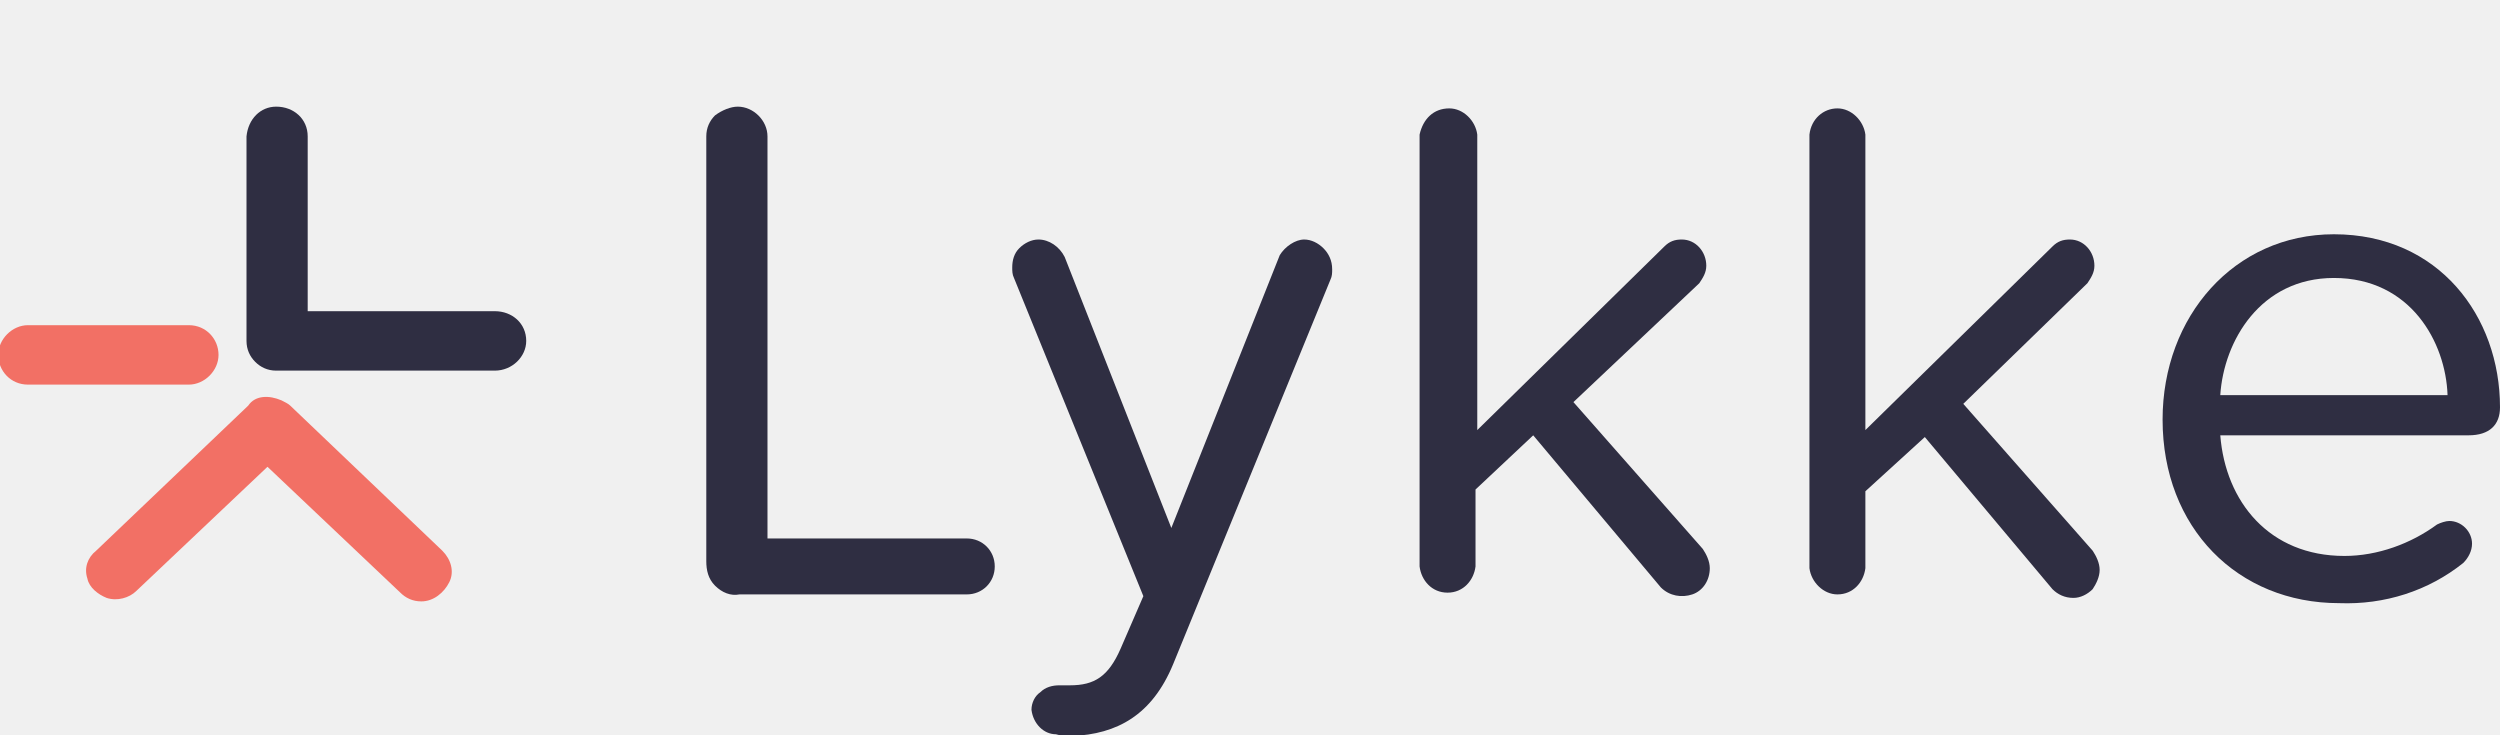
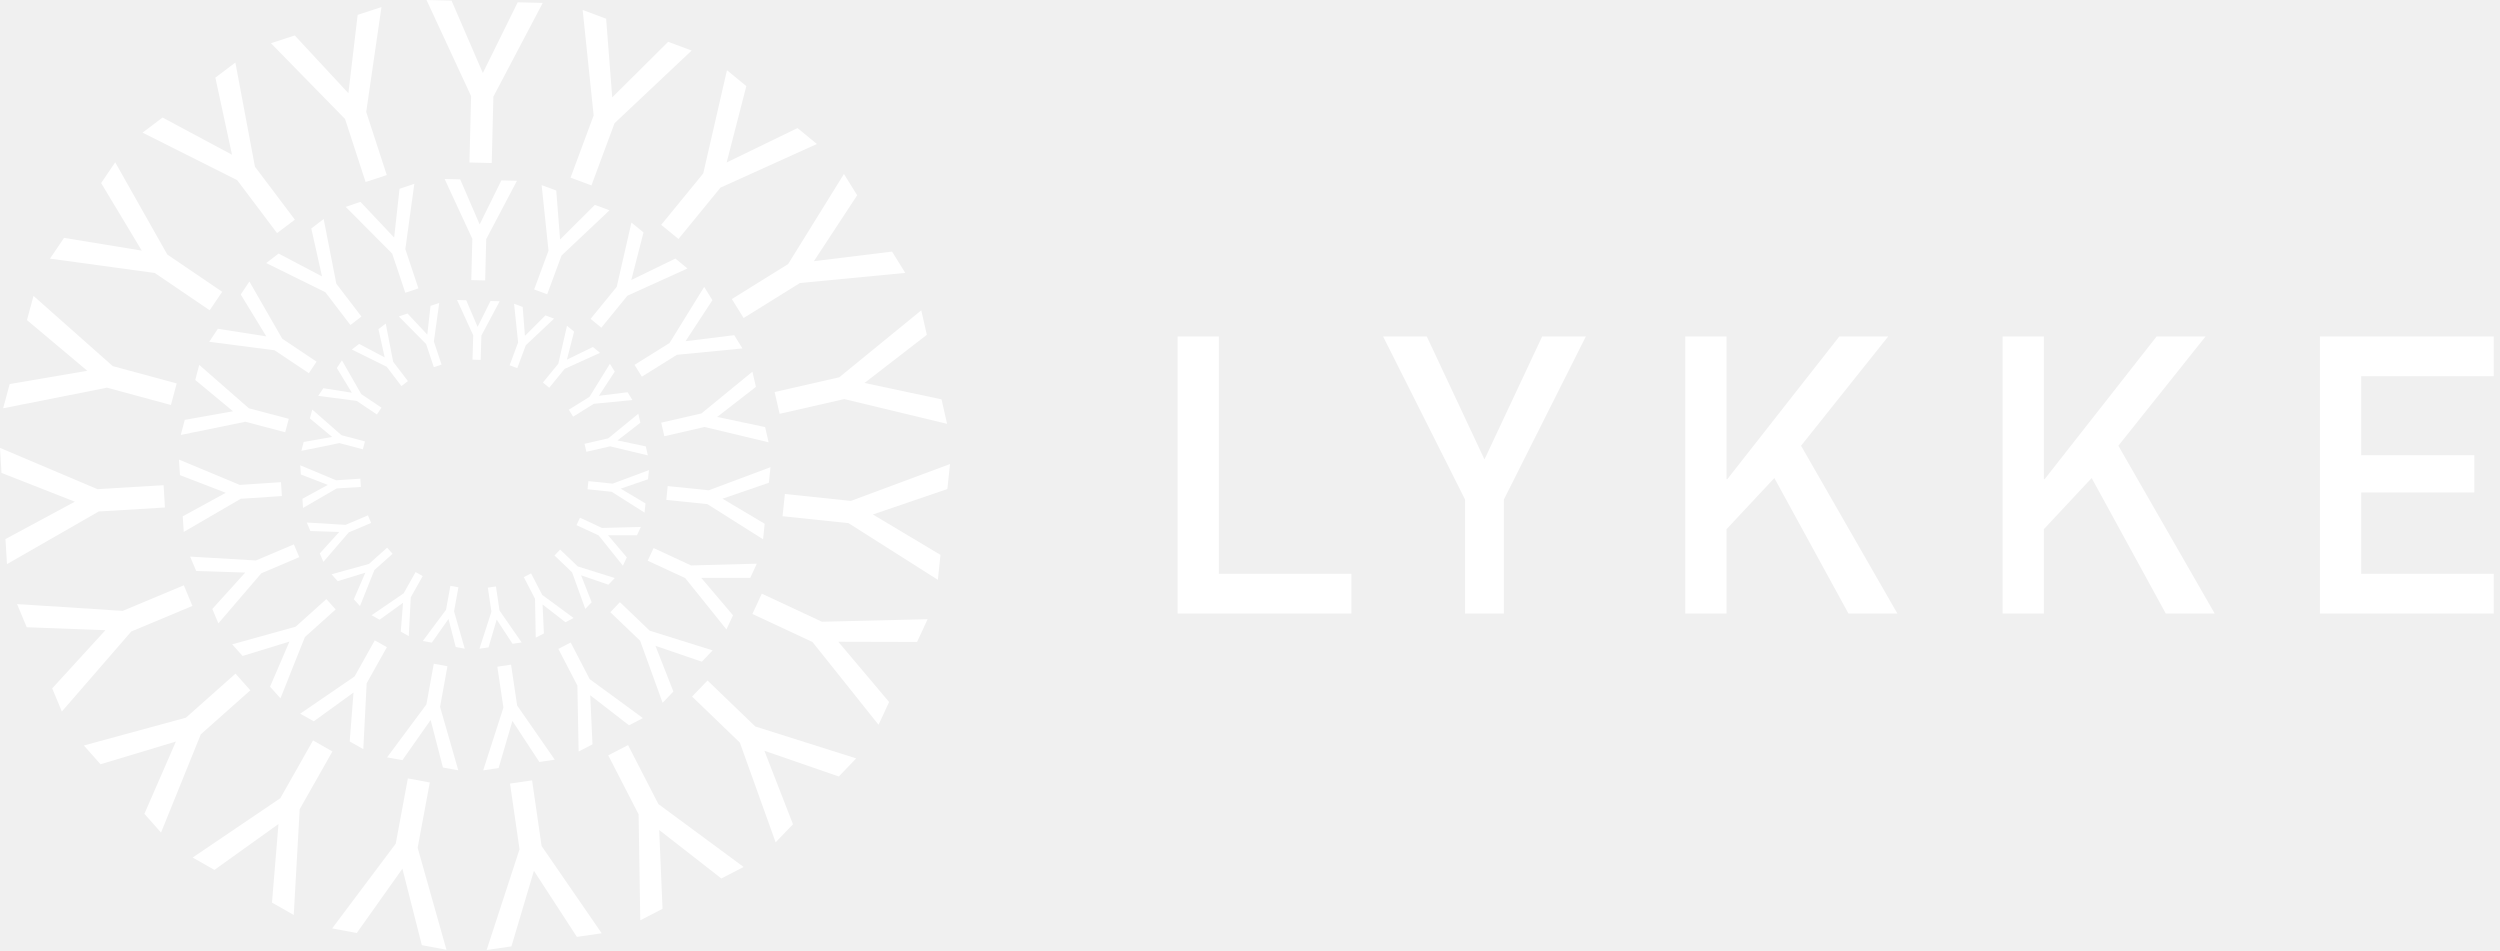
- <svg xmlns="http://www.w3.org/2000/svg" version="1.2" baseProfile="tiny" id="Layer_1" x="0px" y="0px" viewBox="0 0 143 42" overflow="visible" xml:space="preserve">
-   <g>
-     <path fill="#2F2E42" d="M42.2,6.1c0.9,0,1.7,0.8,1.7,1.7v23h11.4c0.9,0,1.6,0.7,1.6,1.6c0,0.9-0.7,1.6-1.6,1.6H42.3   c-0.5,0.1-1-0.1-1.4-0.5s-0.5-0.9-0.5-1.4V7.8c0-0.5,0.2-0.9,0.5-1.2C41.3,6.3,41.8,6.1,42.2,6.1z" />
-     <path fill="#2F2E42" d="M74.6,13.7c0.4,0,0.8,0.2,1.1,0.5c0.3,0.3,0.5,0.7,0.5,1.2c0,0.2,0,0.4-0.1,0.6l-9,22   c-1.2,2.9-3.2,4-5.8,4.1c-0.3,0-0.6,0-0.9-0.1c-0.7,0-1.3-0.6-1.4-1.4c0-0.4,0.2-0.8,0.5-1c0.3-0.3,0.7-0.4,1.1-0.4   c0.1,0,0.3,0,0.6,0c1.4,0,2.2-0.5,2.9-2.1l1.3-3l-7.4-18.2c-0.1-0.2-0.1-0.4-0.1-0.6c0-0.4,0.1-0.8,0.4-1.1   c0.3-0.3,0.7-0.5,1.1-0.5c0.6,0,1.2,0.4,1.5,1L67,30.2l6.2-15.6C73.5,14.1,74.1,13.7,74.6,13.7z" />
-     <path fill="#2F2E42" d="M82.9,6.2c0.8,0,1.5,0.7,1.6,1.5v16.9l10.7-10.5c0.3-0.3,0.6-0.4,1-0.4c0.8,0,1.4,0.7,1.4,1.5   c0,0.4-0.2,0.7-0.4,1L90,23l7.4,8.4c0.2,0.3,0.4,0.7,0.4,1.1c0,0.7-0.4,1.3-1,1.5c-0.6,0.2-1.3,0.1-1.8-0.4l-7.3-8.7L84.4,28v4.4   c-0.1,0.8-0.7,1.5-1.6,1.5c-0.9,0-1.5-0.7-1.6-1.5V7.7C81.4,6.8,82,6.2,82.9,6.2z" />
-     <path fill="#2F2E42" d="M105.1,6.2c0.8,0,1.5,0.7,1.6,1.5v16.9l10.7-10.5c0.3-0.3,0.6-0.4,1-0.4c0.8,0,1.4,0.7,1.4,1.5   c0,0.4-0.2,0.7-0.4,1l-7.1,6.9l7.4,8.4c0.2,0.3,0.4,0.7,0.4,1.1s-0.2,0.8-0.4,1.1c-0.3,0.3-0.7,0.5-1.1,0.5c-0.5,0-0.9-0.2-1.2-0.5   l-7.3-8.7l-3.4,3.1v4.4c-0.1,0.8-0.7,1.5-1.6,1.5c-0.8,0-1.5-0.7-1.6-1.5V7.7C103.6,6.8,104.3,6.2,105.1,6.2z" />
-     <path fill="#2F2E42" d="M133.5,13.4c6,0,9.5,4.7,9.5,9.9c0,1-0.6,1.6-1.8,1.6H127c0.3,3.8,2.8,6.9,7.1,6.9c1.9,0,3.8-0.7,5.3-1.8   c0.2-0.1,0.5-0.2,0.7-0.2c0.7,0,1.3,0.6,1.3,1.3c0,0.4-0.2,0.8-0.5,1.1c-2,1.6-4.5,2.4-7.1,2.3c-5.8,0-10.1-4.3-10.1-10.5   C123.7,18.1,127.8,13.4,133.5,13.4z M133.5,15.9c-4.2,0-6.3,3.6-6.5,6.7h13C139.9,19.6,137.9,15.9,133.5,15.9z" />
-     <path fill="#2F2E42" d="M15.8,6.1c1,0,1.8,0.7,1.8,1.7v10h10.7c1,0,1.8,0.7,1.8,1.7c0,0.9-0.8,1.7-1.8,1.7H16c-0.1,0-0.1,0-0.2,0   c-0.5,0-0.9-0.2-1.2-0.5c-0.3-0.3-0.5-0.7-0.5-1.2V7.8C14.2,6.8,14.9,6.1,15.8,6.1z" />
-     <path fill="#F27065" d="M10.8,18.6c1,0,1.7,0.8,1.7,1.7c0,0.9-0.8,1.7-1.7,1.7H1.6c-1,0-1.7-0.8-1.7-1.7s0.8-1.7,1.7-1.7H10.8z" />
-     <path fill="#F27065" d="M16.1,22.9L16.1,22.9c0.2,0.1,0.4,0.2,0.5,0.3l8.7,8.3c0.5,0.5,0.7,1.2,0.4,1.8c-0.3,0.6-0.9,1.1-1.6,1.1   l0,0c-0.5,0-0.9-0.2-1.2-0.5l-7.6-7.2l-7.5,7.1c-0.4,0.4-1.1,0.6-1.7,0.4C5.6,34,5.1,33.6,5,33.1c-0.2-0.6,0-1.2,0.5-1.6l8.7-8.3   C14.6,22.6,15.4,22.6,16.1,22.9z" />
-   </g>
+ <svg xmlns="http://www.w3.org/2000/svg" width="150" height="57" viewBox="0 0 150 57" fill="none">
+   <path d="M28.266 5.767L25.591 0L27.093 0.038L28.97 4.381L31.062 0.138L32.564 0.175L29.603 5.799L29.504 9.782L28.166 9.749L28.266 5.768V5.767Z" fill="white" />
+   <path d="M35.619 6.923L34.96 0.599L36.368 1.124L36.734 5.843L40.089 2.509L41.497 3.034L36.873 7.391L35.487 11.125L34.233 10.659L35.619 6.926V6.923Z" fill="white" />
+   <path d="M42.194 10.41L43.618 4.213L44.78 5.167L43.599 9.749L47.851 7.685L49.013 8.639L43.228 11.257L40.708 14.339L39.672 13.49L42.191 10.409L42.194 10.41Z" fill="white" />
+   <path d="M47.289 15.841L50.637 10.438L51.43 11.716L48.834 15.671L53.523 15.095L54.316 16.373L47.996 16.98L44.617 19.081L43.911 17.943L47.289 15.843V15.841Z" fill="white" />
+   <path d="M50.355 22.637L55.276 18.619L55.61 20.087L51.87 22.979L56.492 23.963L56.826 25.431L50.654 23.944L46.776 24.829L46.478 23.522L50.355 22.638V22.637Z" fill="white" />
+   <path d="M51.049 30.056L57 27.843L56.843 29.34L52.371 30.869L56.429 33.293L56.272 34.79L50.909 31.388L46.953 30.973L47.093 29.64L51.047 30.055L51.049 30.056Z" fill="white" />
+   <path d="M49.311 37.304L55.658 37.152L55.023 38.517L50.298 38.505L53.347 42.121L52.712 43.486L48.748 38.52L45.143 36.836L45.708 35.622L49.312 37.304H49.311Z" fill="white" />
+   <path d="M45.316 43.589L51.37 45.504L50.329 46.589L45.863 45.045L47.579 49.455L46.538 50.54L44.391 44.556L41.524 41.795L42.451 40.83L45.318 43.59L45.316 43.589Z" fill="white" />
+   <path d="M39.506 48.246L44.617 52.018L43.281 52.708L39.552 49.8L39.752 54.528L38.416 55.218L38.316 48.861L36.494 45.32L37.683 44.706L39.504 48.246H39.506Z" fill="white" />
+   <path d="M32.497 50.762L36.102 55.996L34.614 56.213L32.035 52.248L30.686 56.783L29.198 57L31.172 50.957L30.601 47.014L31.925 46.821L32.496 50.762H32.497Z" fill="white" />
+   <path d="M25.059 50.866L26.787 56.985L25.31 56.709L24.144 52.122L21.407 55.98L19.93 55.704L23.744 50.621L24.472 46.704L25.788 46.95L25.059 50.865V50.866Z" fill="white" />
+   <path d="M17.982 48.55L17.625 54.898L16.319 54.156L16.709 49.44L12.866 52.194L11.559 51.452L16.819 47.892L18.782 44.426L19.945 45.088L17.983 48.551L17.982 48.55Z" fill="white" />
+   <path d="M12.047 44.062L9.662 49.955L8.664 48.829L10.554 44.492L6.029 45.855L5.032 44.729L11.157 43.06L14.131 40.417L15.019 41.42L12.045 44.063L12.047 44.062Z" fill="white" />
+   <path d="M7.874 37.892L3.711 42.692L3.132 41.303L6.324 37.812L1.603 37.634L1.024 36.245L7.359 36.654L11.029 35.118L11.545 36.355L7.876 37.89L7.874 37.892Z" fill="white" />
+   <path d="M5.928 30.686L0.419 33.846L0.328 32.343L4.49 30.102L0.09 28.375L0 26.873L5.846 29.35L9.816 29.112L9.896 30.449L5.927 30.688L5.928 30.686Z" fill="white" />
+   <path d="M6.417 23.26L0.189 24.496L0.581 23.043L5.239 22.247L1.618 19.206L2.01 17.753L6.764 21.966L10.603 23.007L10.254 24.3L6.416 23.26H6.417Z" fill="white" />
+   <path d="M9.289 16.38L2.999 15.518L3.842 14.273L8.505 15.038L6.069 10.983L6.912 9.738L10.038 15.272L13.331 17.508L12.58 18.617L9.289 16.381V16.38Z" fill="white" />
+   <path d="M14.229 10.808L8.553 7.958L9.753 7.052L13.92 9.284L12.922 4.658L14.122 3.752L15.296 10L17.692 13.18L16.623 13.986L14.229 10.807V10.808Z" fill="white" />
+   <path d="M20.7 7.135L16.257 2.594L17.686 2.127L20.903 5.593L21.459 0.893L22.888 0.425L21.973 6.717L23.207 10.504L21.935 10.92L20.702 7.134L20.7 7.135Z" fill="white" />
+   <path d="M28.339 14.328L26.676 10.737L27.612 10.761L28.779 13.465L30.082 10.823L31.017 10.847L29.173 14.347L29.11 16.827L28.277 16.806L28.34 14.328H28.339Z" fill="white" />
+   <path d="M32.911 15.044L32.498 11.107L33.375 11.432L33.605 14.369L35.692 12.293L36.57 12.618L33.692 15.332L32.831 17.657L32.049 17.367L32.91 15.042L32.911 15.044Z" fill="white" />
+   <path d="M37.003 17.212L37.886 13.354L38.611 13.947L37.877 16.801L40.523 15.514L41.248 16.108L37.647 17.74L36.08 19.661L35.435 19.133L37.001 17.213L37.003 17.212Z" fill="white" />
+   <path d="M40.172 20.581L42.251 17.214L42.745 18.01L41.132 20.473L44.052 20.11L44.546 20.905L40.613 21.288L38.511 22.6L38.071 21.892L40.172 20.581Z" fill="white" />
+   <path d="M42.086 24.806L45.145 22.3L45.355 23.213L43.029 25.018L45.907 25.625L46.117 26.538L42.273 25.618L39.86 26.173L39.673 25.36L42.086 24.806Z" fill="white" />
+   <path d="M42.527 29.417L46.229 28.031L46.133 28.964L43.35 29.922L45.88 31.427L45.785 32.358L42.442 30.247L39.979 29.994L40.063 29.165L42.526 29.418L42.527 29.417Z" fill="white" />
+   <path d="M41.457 33.927L45.408 33.821L45.016 34.672H42.075L43.98 36.917L43.587 37.768L41.11 34.683L38.863 33.642L39.214 32.884L41.46 33.925L41.457 33.927Z" fill="white" />
+   <path d="M38.983 37.843L42.757 39.024L42.11 39.701L39.327 38.749L40.403 41.491L39.757 42.168L38.409 38.446L36.619 36.733L37.194 36.13L38.983 37.843Z" fill="white" />
+   <path d="M35.383 40.748L38.573 43.086L37.742 43.518L35.414 41.716L35.549 44.66L34.718 45.092L34.643 41.134L33.501 38.934L34.24 38.549L35.382 40.749L35.383 40.748Z" fill="white" />
+   <path d="M31.029 42.331L33.286 45.58L32.361 45.719L30.745 43.257L29.917 46.083L28.991 46.222L30.205 42.456L29.84 40.002L30.664 39.88L31.029 42.332V42.331Z" fill="white" />
+   <path d="M26.405 42.414L27.497 46.218L26.576 46.051L25.838 43.199L24.145 45.609L23.224 45.442L25.584 42.266L26.027 39.826L26.846 39.975L26.404 42.414H26.405Z" fill="white" />
+   <path d="M22 40.995L21.798 44.948L20.982 44.489L21.211 41.551L18.828 43.278L18.012 42.82L21.275 40.587L22.486 38.423L23.213 38.831L22.002 40.993L22 40.995Z" fill="white" />
+   <path d="M18.294 38.223L16.828 41.899L16.203 41.201L17.367 38.494L14.555 39.358L13.93 38.66L17.738 37.602L19.583 35.946L20.139 36.567L18.296 38.221L18.294 38.223Z" fill="white" />
+   <path d="M15.678 34.398L13.103 37.401L12.738 36.538L14.713 34.354L11.772 34.259L11.407 33.396L15.353 33.629L17.632 32.661L17.957 33.428L15.678 34.397V34.398Z" fill="white" />
+   <path d="M14.443 29.927L11.025 31.915L10.963 30.98L13.546 29.568L10.8 28.51L10.738 27.575L14.388 29.095L16.859 28.93L16.914 29.762L14.444 29.925L14.443 29.927Z" fill="white" />
+   <path d="M14.718 25.304L10.846 26.098L11.085 25.192L13.981 24.677L11.715 22.799L11.954 21.893L14.931 24.497L17.326 25.13L17.113 25.937L14.719 25.304H14.718Z" fill="white" />
+   <path d="M16.473 21.017L12.554 20.508L13.073 19.728L15.979 20.184L14.445 17.67L14.964 16.891L16.934 20.323L18.994 21.7L18.531 22.394L16.473 21.016V21.017Z" fill="white" />
+   <path d="M19.52 17.532L15.973 15.783L16.716 15.214L19.32 16.584L18.678 13.709L19.42 13.14L20.18 17.024L21.686 18.993L21.024 19.5L19.52 17.532Z" fill="white" />
+   <path d="M23.53 15.217L20.742 12.411L21.629 12.113L23.649 14.256L23.972 11.327L24.86 11.029L24.32 14.95L25.106 17.301L24.317 17.566L23.531 15.215L23.53 15.217Z" fill="white" />
+   <path d="M28.394 20.12L27.423 17.999L27.974 18.015L28.655 19.613L29.43 18.059L29.981 18.075L28.884 20.134L28.84 21.595L28.35 21.58L28.393 20.119L28.394 20.12Z" fill="white" />
+   <path d="M31.087 20.545L30.844 18.225L31.361 18.418L31.496 20.149L32.725 18.925L33.243 19.118L31.546 20.717L31.038 22.088L30.578 21.917L31.086 20.547L31.087 20.545Z" fill="white" />
+   <path d="M33.498 21.822L34.02 19.547L34.446 19.897L34.014 21.579L35.574 20.82L36.001 21.17L33.879 22.132L32.954 23.265L32.575 22.953L33.498 21.822Z" fill="white" />
+   <path d="M35.368 23.812L36.594 21.828L36.885 22.296L35.935 23.748L37.655 23.534L37.947 24.003L35.628 24.228L34.389 25L34.129 24.583L35.368 23.811V23.812Z" fill="white" />
+   <path d="M36.494 26.301L38.298 24.824L38.422 25.363L37.051 26.426L38.748 26.785L38.871 27.323L36.605 26.78L35.182 27.107L35.072 26.628L36.494 26.301Z" fill="white" />
+   <path d="M36.754 29.019L38.938 28.207L38.88 28.757L37.24 29.318L38.73 30.207L38.672 30.756L36.703 29.508L35.252 29.356L35.303 28.867L36.755 29.019H36.754Z" fill="white" />
+   <path d="M36.122 31.677L38.452 31.617L38.219 32.117H36.485L37.607 33.441L37.375 33.942L35.916 32.123L34.592 31.509L34.797 31.063L36.121 31.677H36.122Z" fill="white" />
+   <path d="M34.662 33.985L36.886 34.682L36.505 35.081L34.865 34.518L35.499 36.135L35.118 36.534L34.324 34.339L33.269 33.329L33.609 32.974L34.664 33.984L34.662 33.985Z" fill="white" />
+   <path d="M32.537 35.7L34.416 37.079L33.927 37.334L32.555 36.27L32.634 38.005L32.144 38.259L32.101 35.926L31.428 34.628L31.864 34.401L32.536 35.698L32.537 35.7Z" fill="white" />
+   <path d="M29.97 36.63L31.299 38.547L30.753 38.628L29.802 37.176L29.313 38.843L28.767 38.924L29.485 36.704L29.27 35.258L29.757 35.186L29.971 36.632L29.97 36.63Z" fill="white" />
+   <path d="M27.243 36.677L27.885 38.92L27.343 38.821L26.909 37.139L25.91 38.558L25.368 38.459L26.761 36.589L27.023 35.151L27.505 35.239L27.243 36.677Z" fill="white" />
+   <path d="M24.647 35.838L24.526 38.169L24.046 37.898L24.182 36.167L22.776 37.183L22.295 36.913L24.22 35.599L24.935 34.324L25.362 34.565L24.647 35.839V35.838Z" fill="white" />
+   <path d="M22.465 34.202L21.599 36.367L21.231 35.956L21.919 34.361L20.26 34.869L19.893 34.457L22.139 33.835L23.227 32.86L23.554 33.227L22.466 34.201L22.465 34.202Z" fill="white" />
+   <path d="M20.924 31.945L19.403 33.713L19.188 33.204L20.354 31.918L18.621 31.861L18.405 31.352L20.731 31.492L22.076 30.922L22.267 31.375L20.922 31.945H20.924Z" fill="white" />
+   <path d="M20.197 29.307L18.181 30.477L18.146 29.925L19.669 29.095L18.051 28.47L18.015 27.919L20.166 28.817L21.622 28.722L21.655 29.213L20.198 29.308L20.197 29.307Z" fill="white" />
+   <path d="M20.363 26.585L18.081 27.052L18.221 26.518L19.929 26.216L18.594 25.108L18.735 24.574L20.488 26.111L21.898 26.486L21.772 26.961L20.362 26.586L20.363 26.585Z" fill="white" />
+   <path d="M21.403 24.055L19.093 23.752L19.4 23.292L21.112 23.564L20.21 22.081L20.516 21.621L21.675 23.646L22.888 24.46L22.614 24.869L21.402 24.055H21.403Z" fill="white" />
+   <path d="M23.199 22.004L21.11 20.971L21.548 20.635L23.082 21.445L22.706 19.749L23.144 19.413L23.589 21.704L24.475 22.866L24.084 23.164L23.199 22.002V22.004Z" fill="white" />
+   <path d="M25.567 20.642L23.927 18.985L24.45 18.811L25.638 20.076L25.831 18.35L26.354 18.176L26.033 20.487L26.494 21.873L26.028 22.029L25.567 20.643V20.642Z" fill="white" />
+   <path d="M70.656 36.812V20.187H73.132V34.429H81.085V36.812H70.656Z" fill="white" />
+   <path d="M87.903 36.812V29.971L82.985 20.187H85.607L89.068 27.565L92.53 20.187H95.151L90.233 29.971V36.812H87.903Z" fill="white" />
+   <path d="M101.117 36.812V20.187H103.593V28.751H103.638L110.359 20.187H113.294L108.063 26.744L113.843 36.812H110.908L106.461 28.682L103.593 31.75V36.812H101.117Z" fill="white" />
+   <path d="M120.157 36.812V20.187H122.632V28.751H122.677L129.398 20.187H132.333L127.102 26.744L132.882 36.812H129.947L125.5 28.682L122.632 31.75V36.812H120.157Z" fill="white" />
+   <path d="M139.196 36.812V20.187H149.625V22.57H141.671V27.314H148.46V29.549H141.671V34.429H149.625V36.812H139.196Z" fill="white" />
</svg>
